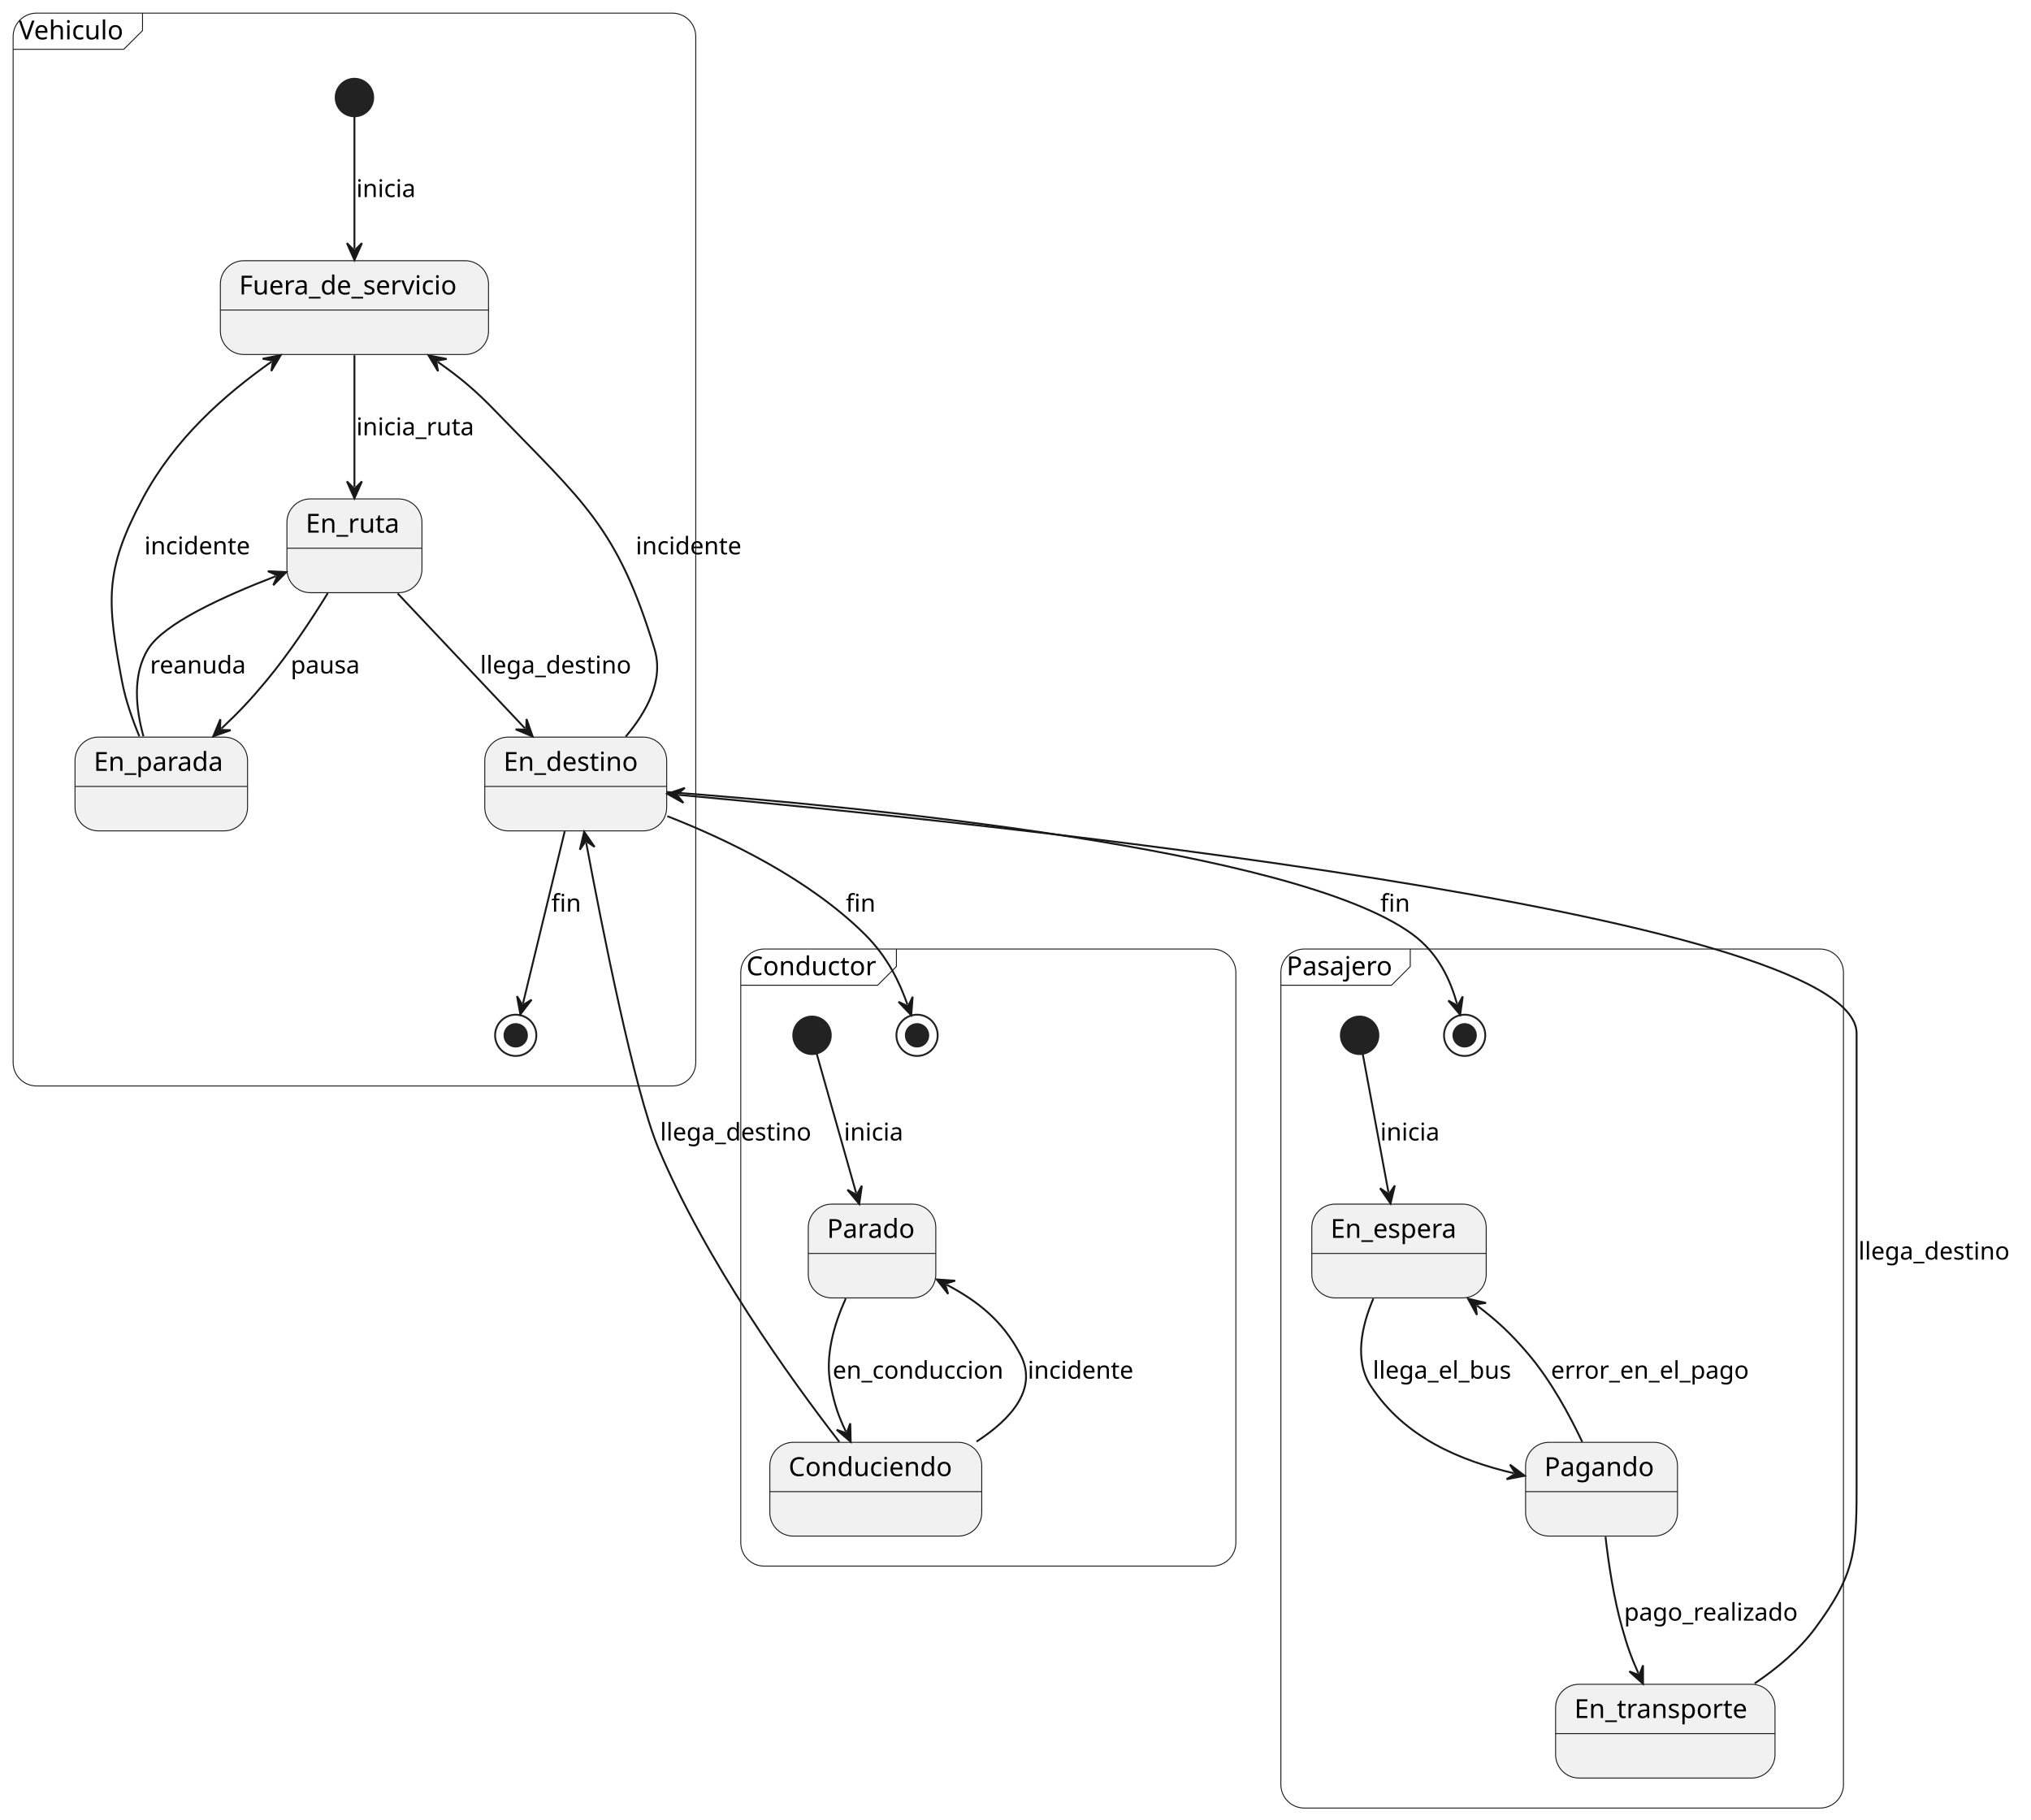
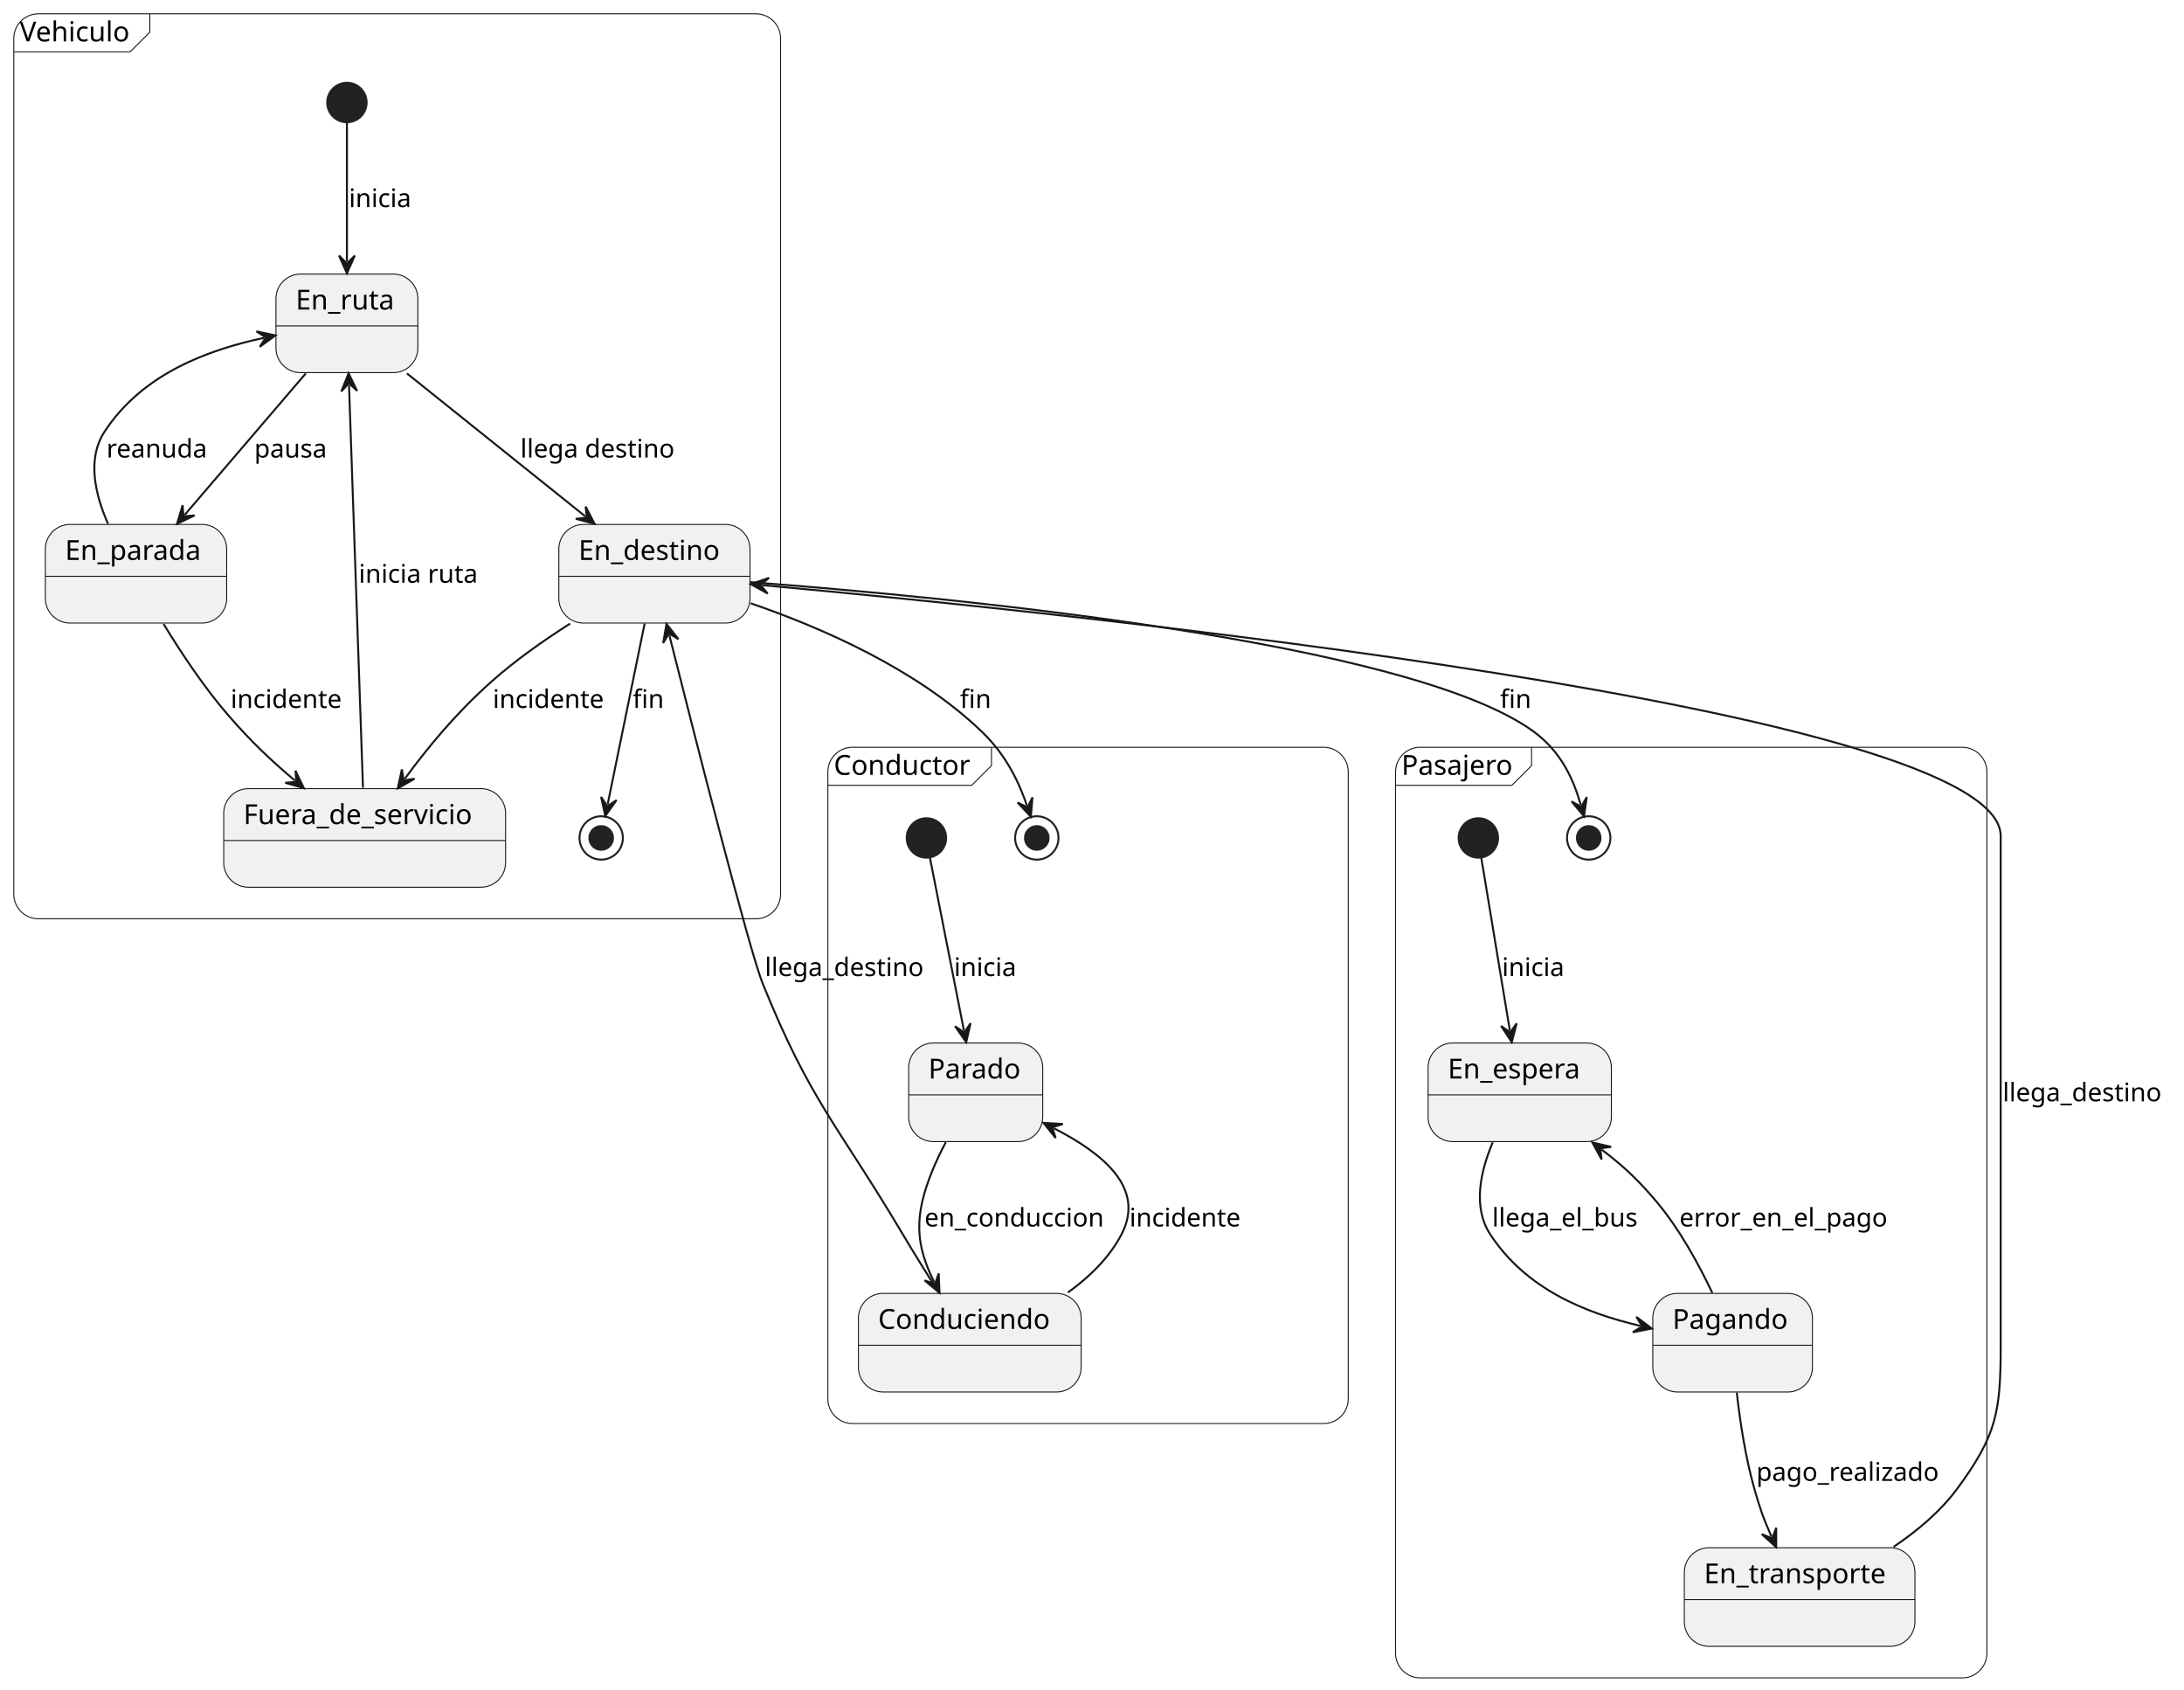
- <svg xmlns="http://www.w3.org/2000/svg" contentStyleType="text/css" height="970px" preserveAspectRatio="none" style="width:1083px;height:970px;background:#FFFFFF;" version="1.1" viewBox="0 0 1083 970" width="1083px" zoomAndPan="magnify">
+ <svg xmlns="http://www.w3.org/2000/svg" contentStyleType="text/css" height="857px" preserveAspectRatio="none" style="width:1108px;height:857px;background:#FFFFFF;" version="1.1" viewBox="0 0 1108 857" width="1108px" zoomAndPan="magnify">
  <defs />
  <g>
    <g id="cluster_Vehiculo">
-       <rect fill="none" height="572" rx="12.5" ry="12.5" style="stroke:#181818;stroke-width:0.5;" width="364" x="7" y="7" />
+       <rect fill="none" height="459" rx="12.5" ry="12.5" style="stroke:#181818;stroke-width:0.5;" width="389" x="7" y="7" />
      <path d="M76,7 L76,16.297 L66,26.297 L7,26.297 " fill="none" style="stroke:#181818;stroke-width:0.5;" />
      <text fill="#000000" font-family="sans-serif" font-size="14" lengthAdjust="spacing" textLength="59" x="10" y="20.995">Vehiculo</text>
    </g>
    <g id="cluster_Conductor">
-       <rect fill="none" height="329" rx="12.5" ry="12.5" style="stroke:#181818;stroke-width:0.5;" width="264" x="395" y="506" />
-       <path d="M478,506 L478,515.297 L468,525.297 L395,525.297 " fill="none" style="stroke:#181818;stroke-width:0.5;" />
-       <text fill="#000000" font-family="sans-serif" font-size="14" lengthAdjust="spacing" textLength="73" x="398" y="519.995">Conductor</text>
+       <rect fill="none" height="343" rx="12.5" ry="12.5" style="stroke:#181818;stroke-width:0.5;" width="264" x="420" y="379" />
+       <path d="M503,379 L503,388.297 L493,398.297 L420,398.297 " fill="none" style="stroke:#181818;stroke-width:0.5;" />
+       <text fill="#000000" font-family="sans-serif" font-size="14" lengthAdjust="spacing" textLength="73" x="423" y="392.995">Conductor</text>
    </g>
    <g id="cluster_Pasajero">
-       <rect fill="none" height="458" rx="12.5" ry="12.5" style="stroke:#181818;stroke-width:0.5;" width="300" x="683" y="506" />
-       <path d="M752,506 L752,515.297 L742,525.297 L683,525.297 " fill="none" style="stroke:#181818;stroke-width:0.5;" />
-       <text fill="#000000" font-family="sans-serif" font-size="14" lengthAdjust="spacing" textLength="59" x="686" y="519.995">Pasajero</text>
+       <rect fill="none" height="472" rx="12.5" ry="12.5" style="stroke:#181818;stroke-width:0.5;" width="300" x="708" y="379" />
+       <path d="M777,379 L777,388.297 L767,398.297 L708,398.297 " fill="none" style="stroke:#181818;stroke-width:0.5;" />
+       <text fill="#000000" font-family="sans-serif" font-size="14" lengthAdjust="spacing" textLength="59" x="711" y="392.995">Pasajero</text>
    </g>
-     <ellipse cx="189" cy="52" fill="#222222" rx="10" ry="10" style="stroke:#222222;stroke-width:1.0;" />
+     <ellipse cx="176" cy="52" fill="#222222" rx="10" ry="10" style="stroke:#222222;stroke-width:1.0;" />
+     <g id="Vehiculo.En_ruta">
+       <rect fill="#F1F1F1" height="50" rx="12.5" ry="12.5" style="stroke:#181818;stroke-width:0.5;" width="72" x="140" y="139" />
+       <line style="stroke:#181818;stroke-width:0.5;" x1="140" x2="212" y1="165.297" y2="165.297" />
+       <text fill="#000000" font-family="sans-serif" font-size="14" lengthAdjust="spacing" textLength="52" x="150" y="156.995">En_ruta</text>
+     </g>
    <g id="Vehiculo.Fuera_de_servicio">
-       <rect fill="#F1F1F1" height="50" rx="12.5" ry="12.5" style="stroke:#181818;stroke-width:0.5;" width="143" x="117.5" y="139" />
-       <line style="stroke:#181818;stroke-width:0.5;" x1="117.5" x2="260.5" y1="165.297" y2="165.297" />
-       <text fill="#000000" font-family="sans-serif" font-size="14" lengthAdjust="spacing" textLength="123" x="127.5" y="156.995">Fuera_de_servicio</text>
-     </g>
-     <g id="Vehiculo.En_ruta">
-       <rect fill="#F1F1F1" height="50" rx="12.5" ry="12.5" style="stroke:#181818;stroke-width:0.5;" width="72" x="153" y="266" />
-       <line style="stroke:#181818;stroke-width:0.5;" x1="153" x2="225" y1="292.297" y2="292.297" />
-       <text fill="#000000" font-family="sans-serif" font-size="14" lengthAdjust="spacing" textLength="52" x="163" y="283.995">En_ruta</text>
+       <rect fill="#F1F1F1" height="50" rx="12.5" ry="12.5" style="stroke:#181818;stroke-width:0.5;" width="143" x="113.5" y="400" />
+       <line style="stroke:#181818;stroke-width:0.5;" x1="113.5" x2="256.5" y1="426.297" y2="426.297" />
+       <text fill="#000000" font-family="sans-serif" font-size="14" lengthAdjust="spacing" textLength="123" x="123.5" y="417.995">Fuera_de_servicio</text>
    </g>
    <g id="Vehiculo.En_parada">
-       <rect fill="#F1F1F1" height="50" rx="12.5" ry="12.5" style="stroke:#181818;stroke-width:0.5;" width="92" x="40" y="393" />
-       <line style="stroke:#181818;stroke-width:0.5;" x1="40" x2="132" y1="419.297" y2="419.297" />
-       <text fill="#000000" font-family="sans-serif" font-size="14" lengthAdjust="spacing" textLength="72" x="50" y="410.995">En_parada</text>
+       <rect fill="#F1F1F1" height="50" rx="12.5" ry="12.5" style="stroke:#181818;stroke-width:0.5;" width="92" x="23" y="266" />
+       <line style="stroke:#181818;stroke-width:0.5;" x1="23" x2="115" y1="292.297" y2="292.297" />
+       <text fill="#000000" font-family="sans-serif" font-size="14" lengthAdjust="spacing" textLength="72" x="33" y="283.995">En_parada</text>
    </g>
    <g id="Vehiculo.En_destino">
-       <rect fill="#F1F1F1" height="50" rx="12.5" ry="12.5" style="stroke:#181818;stroke-width:0.5;" width="97" x="258.5" y="393" />
-       <line style="stroke:#181818;stroke-width:0.5;" x1="258.5" x2="355.5" y1="419.297" y2="419.297" />
-       <text fill="#000000" font-family="sans-serif" font-size="14" lengthAdjust="spacing" textLength="77" x="268.5" y="410.995">En_destino</text>
+       <rect fill="#F1F1F1" height="50" rx="12.5" ry="12.5" style="stroke:#181818;stroke-width:0.5;" width="97" x="283.5" y="266" />
+       <line style="stroke:#181818;stroke-width:0.5;" x1="283.5" x2="380.5" y1="292.297" y2="292.297" />
+       <text fill="#000000" font-family="sans-serif" font-size="14" lengthAdjust="spacing" textLength="77" x="293.5" y="283.995">En_destino</text>
    </g>
-     <ellipse cx="275" cy="552" fill="none" rx="11" ry="11" style="stroke:#222222;stroke-width:1.0;" />
-     <ellipse cx="275" cy="552" fill="#222222" rx="6" ry="6" style="stroke:#222222;stroke-width:1.0;" />
-     <ellipse cx="433" cy="552" fill="#222222" rx="10" ry="10" style="stroke:#222222;stroke-width:1.0;" />
+     <ellipse cx="305" cy="425" fill="none" rx="11" ry="11" style="stroke:#222222;stroke-width:1.0;" />
+     <ellipse cx="305" cy="425" fill="#222222" rx="6" ry="6" style="stroke:#222222;stroke-width:1.0;" />
+     <ellipse cx="470" cy="425" fill="#222222" rx="10" ry="10" style="stroke:#222222;stroke-width:1.0;" />
    <g id="Conductor.Parado">
-       <rect fill="#F1F1F1" height="50" rx="12.5" ry="12.5" style="stroke:#181818;stroke-width:0.5;" width="68" x="431" y="642" />
-       <line style="stroke:#181818;stroke-width:0.5;" x1="431" x2="499" y1="668.297" y2="668.297" />
-       <text fill="#000000" font-family="sans-serif" font-size="14" lengthAdjust="spacing" textLength="48" x="441" y="659.995">Parado</text>
+       <rect fill="#F1F1F1" height="50" rx="12.5" ry="12.5" style="stroke:#181818;stroke-width:0.5;" width="68" x="461" y="529" />
+       <line style="stroke:#181818;stroke-width:0.5;" x1="461" x2="529" y1="555.297" y2="555.297" />
+       <text fill="#000000" font-family="sans-serif" font-size="14" lengthAdjust="spacing" textLength="48" x="471" y="546.995">Parado</text>
    </g>
    <g id="Conductor.Conduciendo">
-       <rect fill="#F1F1F1" height="50" rx="12.5" ry="12.5" style="stroke:#181818;stroke-width:0.5;" width="113" x="410.5" y="769" />
-       <line style="stroke:#181818;stroke-width:0.5;" x1="410.5" x2="523.5" y1="795.297" y2="795.297" />
-       <text fill="#000000" font-family="sans-serif" font-size="14" lengthAdjust="spacing" textLength="93" x="420.5" y="786.995">Conduciendo</text>
+       <rect fill="#F1F1F1" height="50" rx="12.5" ry="12.5" style="stroke:#181818;stroke-width:0.5;" width="113" x="435.5" y="656" />
+       <line style="stroke:#181818;stroke-width:0.5;" x1="435.5" x2="548.5" y1="682.297" y2="682.297" />
+       <text fill="#000000" font-family="sans-serif" font-size="14" lengthAdjust="spacing" textLength="93" x="445.5" y="673.995">Conduciendo</text>
    </g>
-     <ellipse cx="489" cy="552" fill="none" rx="11" ry="11" style="stroke:#222222;stroke-width:1.0;" />
-     <ellipse cx="489" cy="552" fill="#222222" rx="6" ry="6" style="stroke:#222222;stroke-width:1.0;" />
-     <ellipse cx="725" cy="552" fill="#222222" rx="10" ry="10" style="stroke:#222222;stroke-width:1.0;" />
+     <ellipse cx="526" cy="425" fill="none" rx="11" ry="11" style="stroke:#222222;stroke-width:1.0;" />
+     <ellipse cx="526" cy="425" fill="#222222" rx="6" ry="6" style="stroke:#222222;stroke-width:1.0;" />
+     <ellipse cx="750" cy="425" fill="#222222" rx="10" ry="10" style="stroke:#222222;stroke-width:1.0;" />
    <g id="Pasajero.En_espera">
-       <rect fill="#F1F1F1" height="50" rx="12.5" ry="12.5" style="stroke:#181818;stroke-width:0.5;" width="93" x="699.5" y="642" />
-       <line style="stroke:#181818;stroke-width:0.5;" x1="699.5" x2="792.5" y1="668.297" y2="668.297" />
-       <text fill="#000000" font-family="sans-serif" font-size="14" lengthAdjust="spacing" textLength="73" x="709.5" y="659.995">En_espera</text>
+       <rect fill="#F1F1F1" height="50" rx="12.5" ry="12.5" style="stroke:#181818;stroke-width:0.5;" width="93" x="724.5" y="529" />
+       <line style="stroke:#181818;stroke-width:0.5;" x1="724.5" x2="817.5" y1="555.297" y2="555.297" />
+       <text fill="#000000" font-family="sans-serif" font-size="14" lengthAdjust="spacing" textLength="73" x="734.5" y="546.995">En_espera</text>
    </g>
    <g id="Pasajero.Pagando">
-       <rect fill="#F1F1F1" height="50" rx="12.5" ry="12.5" style="stroke:#181818;stroke-width:0.5;" width="81" x="813.5" y="769" />
-       <line style="stroke:#181818;stroke-width:0.5;" x1="813.5" x2="894.5" y1="795.297" y2="795.297" />
-       <text fill="#000000" font-family="sans-serif" font-size="14" lengthAdjust="spacing" textLength="61" x="823.5" y="786.995">Pagando</text>
+       <rect fill="#F1F1F1" height="50" rx="12.5" ry="12.5" style="stroke:#181818;stroke-width:0.5;" width="81" x="838.5" y="656" />
+       <line style="stroke:#181818;stroke-width:0.5;" x1="838.5" x2="919.5" y1="682.297" y2="682.297" />
+       <text fill="#000000" font-family="sans-serif" font-size="14" lengthAdjust="spacing" textLength="61" x="848.5" y="673.995">Pagando</text>
    </g>
    <g id="Pasajero.En_transporte">
-       <rect fill="#F1F1F1" height="50" rx="12.5" ry="12.5" style="stroke:#181818;stroke-width:0.5;" width="117" x="829.5" y="898" />
-       <line style="stroke:#181818;stroke-width:0.5;" x1="829.5" x2="946.5" y1="924.297" y2="924.297" />
-       <text fill="#000000" font-family="sans-serif" font-size="14" lengthAdjust="spacing" textLength="97" x="839.5" y="915.995">En_transporte</text>
+       <rect fill="#F1F1F1" height="50" rx="12.5" ry="12.5" style="stroke:#181818;stroke-width:0.5;" width="117" x="854.5" y="785" />
+       <line style="stroke:#181818;stroke-width:0.5;" x1="854.5" x2="971.5" y1="811.297" y2="811.297" />
+       <text fill="#000000" font-family="sans-serif" font-size="14" lengthAdjust="spacing" textLength="97" x="864.5" y="802.995">En_transporte</text>
    </g>
-     <ellipse cx="781" cy="552" fill="none" rx="11" ry="11" style="stroke:#222222;stroke-width:1.0;" />
-     <ellipse cx="781" cy="552" fill="#222222" rx="6" ry="6" style="stroke:#222222;stroke-width:1.0;" />
-     <g id="link_*start*Vehiculo_Fuera_de_servicio">
-       <path d="M189,62.38 C189,79.11 189,108.59 189,132.63 " fill="none" id="*start*Vehiculo-to-Fuera_de_servicio" style="stroke:#181818;stroke-width:1.0;" />
-       <polygon fill="#181818" points="189,138.63,193,129.63,189,133.63,185,129.63,189,138.63" style="stroke:#181818;stroke-width:1.0;" />
-       <text fill="#000000" font-family="sans-serif" font-size="13" lengthAdjust="spacing" textLength="32" x="190" y="105.067">inicia</text>
+     <ellipse cx="806" cy="425" fill="none" rx="11" ry="11" style="stroke:#222222;stroke-width:1.0;" />
+     <ellipse cx="806" cy="425" fill="#222222" rx="6" ry="6" style="stroke:#222222;stroke-width:1.0;" />
+     <g id="link_*start*Vehiculo_En_ruta">
+       <path d="M176,62.38 C176,79.11 176,108.59 176,132.63 " fill="none" id="*start*Vehiculo-to-En_ruta" style="stroke:#181818;stroke-width:1.0;" />
+       <polygon fill="#181818" points="176,138.63,180,129.63,176,133.63,172,129.63,176,138.63" style="stroke:#181818;stroke-width:1.0;" />
+       <text fill="#000000" font-family="sans-serif" font-size="13" lengthAdjust="spacing" textLength="32" x="177" y="105.067">inicia</text>
    </g>
    <g id="link_Fuera_de_servicio_En_ruta">
-       <path d="M189,189.4 C189,211.42 189,237.66 189,259.66 " fill="none" id="Fuera_de_servicio-to-En_ruta" style="stroke:#181818;stroke-width:1.0;" />
-       <polygon fill="#181818" points="189,265.66,193,256.66,189,260.66,185,256.66,189,265.66" style="stroke:#181818;stroke-width:1.0;" />
-       <text fill="#000000" font-family="sans-serif" font-size="13" lengthAdjust="spacing" textLength="65" x="190" y="232.067">inicia_ruta</text>
+       <path d="M184.15,399.51 C182.43,350.04 178.768,244.726 177.058,195.366 " fill="none" id="Fuera_de_servicio-to-En_ruta" style="stroke:#181818;stroke-width:1.0;" />
+       <polygon fill="#181818" points="176.85,189.37,173.164,198.503,177.023,194.367,181.159,198.226,176.85,189.37" style="stroke:#181818;stroke-width:1.0;" />
+       <text fill="#000000" font-family="sans-serif" font-size="13" lengthAdjust="spacing" textLength="62" x="182" y="295.567">inicia ruta</text>
    </g>
    <g id="link_En_ruta_En_parada">
-       <path d="M174.78,316.26 C166.04,330.43 154.2,348.34 142,363 C133.45,373.28 127.493,379.562 118.064,388.462 " fill="none" id="En_ruta-to-En_parada" style="stroke:#181818;stroke-width:1.0;" />
-       <polygon fill="#181818" points="113.7,392.58,122.991,389.312,117.336,389.148,117.5,383.494,113.7,392.58" style="stroke:#181818;stroke-width:1.0;" />
-       <text fill="#000000" font-family="sans-serif" font-size="13" lengthAdjust="spacing" textLength="39" x="155" y="359.067">pausa</text>
+       <path d="M155.12,189.4 C136.26,211.42 112.573,239.103 93.733,261.103 " fill="none" id="En_ruta-to-En_parada" style="stroke:#181818;stroke-width:1.0;" />
+       <polygon fill="#181818" points="89.83,265.66,98.722,261.426,93.082,261.862,92.646,256.222,89.83,265.66" style="stroke:#181818;stroke-width:1.0;" />
+       <text fill="#000000" font-family="sans-serif" font-size="13" lengthAdjust="spacing" textLength="39" x="129" y="232.067">pausa</text>
    </g>
    <g id="link_En_parada_En_ruta">
-       <path d="M76.49,392.6 C72.45,378.04 70.42,359.77 79,346 C87.47,332.41 118.405,318.308 147.075,307.198 " fill="none" id="En_parada-to-En_ruta" style="stroke:#181818;stroke-width:1.0;" />
-       <polygon fill="#181818" points="152.67,305.03,142.833,304.552,148.008,306.837,145.723,312.012,152.67,305.03" style="stroke:#181818;stroke-width:1.0;" />
-       <text fill="#000000" font-family="sans-serif" font-size="13" lengthAdjust="spacing" textLength="53" x="80" y="359.067">reanuda</text>
+       <path d="M54.81,265.66 C48.35,251.13 43.95,232.86 53,219 C72.06,189.81 104.943,177.555 133.883,171.365 " fill="none" id="En_parada-to-En_ruta" style="stroke:#181818;stroke-width:1.0;" />
+       <polygon fill="#181818" points="139.75,170.11,130.112,168.081,134.861,171.156,131.786,175.904,139.75,170.11" style="stroke:#181818;stroke-width:1.0;" />
+       <text fill="#000000" font-family="sans-serif" font-size="13" lengthAdjust="spacing" textLength="53" x="54" y="232.067">reanuda</text>
    </g>
    <g id="link_En_ruta_En_destino">
-       <path d="M212.03,316.4 C232.82,338.42 259.13,366.298 279.91,388.298 " fill="none" id="En_ruta-to-En_destino" style="stroke:#181818;stroke-width:1.0;" />
-       <polygon fill="#181818" points="284.03,392.66,280.758,383.371,280.597,389.025,274.942,388.864,284.03,392.66" style="stroke:#181818;stroke-width:1.0;" />
-       <text fill="#000000" font-family="sans-serif" font-size="13" lengthAdjust="spacing" textLength="84" x="256" y="359.067">llega_destino</text>
+       <path d="M206.45,189.4 C233.94,211.42 269.477,239.909 296.947,261.909 " fill="none" id="En_ruta-to-En_destino" style="stroke:#181818;stroke-width:1.0;" />
+       <polygon fill="#181818" points="301.63,265.66,297.106,256.912,297.727,262.534,292.105,263.156,301.63,265.66" style="stroke:#181818;stroke-width:1.0;" />
+       <text fill="#000000" font-family="sans-serif" font-size="13" lengthAdjust="spacing" textLength="81" x="264" y="232.067">llega destino</text>
    </g>
    <g id="link_En_destino_Fuera_de_servicio">
-       <path d="M333.65,392.75 C344.78,379.63 354.08,362.72 349,346 C329.26,281.01 311.2,267.84 264,219 C253.52,208.15 245.53,201.438 233.41,192.928 " fill="none" id="En_destino-to-Fuera_de_servicio" style="stroke:#181818;stroke-width:1.0;" />
-       <polygon fill="#181818" points="228.5,189.48,233.567,197.925,232.592,192.353,238.164,191.378,228.5,189.48" style="stroke:#181818;stroke-width:1.0;" />
-       <text fill="#000000" font-family="sans-serif" font-size="13" lengthAdjust="spacing" textLength="58" x="339" y="295.567">incidente</text>
+       <path d="M289.24,316.28 C275.73,324.86 261.17,335.11 249,346 C230.99,362.12 217.36,378.7 205.34,395.01 " fill="none" id="En_destino-to-Fuera_de_servicio" style="stroke:#181818;stroke-width:1.0;" />
+       <polygon fill="#181818" points="201.78,399.84,210.339,394.968,204.746,395.815,203.899,390.222,201.78,399.84" style="stroke:#181818;stroke-width:1.0;" />
+       <text fill="#000000" font-family="sans-serif" font-size="13" lengthAdjust="spacing" textLength="58" x="250" y="359.067">incidente</text>
    </g>
    <g id="link_En_parada_Fuera_de_servicio">
-       <path d="M74.29,392.57 C70.54,383.5 66.87,372.99 65,363 C57,320.36 55.62,304.3 76,266 C93,234.06 119.43,210.753 144.8,192.823 " fill="none" id="En_parada-to-Fuera_de_servicio" style="stroke:#181818;stroke-width:1.0;" />
-       <polygon fill="#181818" points="149.7,189.36,140.042,191.288,145.617,192.246,144.659,197.821,149.7,189.36" style="stroke:#181818;stroke-width:1.0;" />
-       <text fill="#000000" font-family="sans-serif" font-size="13" lengthAdjust="spacing" textLength="58" x="77" y="295.567">incidente</text>
+       <path d="M82.99,316.46 C91.65,330.69 103.49,348.61 116,363 C127.44,376.15 137.058,385.286 149.608,395.896 " fill="none" id="En_parada-to-Fuera_de_servicio" style="stroke:#181818;stroke-width:1.0;" />
+       <polygon fill="#181818" points="154.19,399.77,149.899,390.905,150.372,396.542,144.735,397.014,154.19,399.77" style="stroke:#181818;stroke-width:1.0;" />
+       <text fill="#000000" font-family="sans-serif" font-size="13" lengthAdjust="spacing" textLength="58" x="117" y="359.067">incidente</text>
    </g>
    <g id="link_En_destino_*end*Vehiculo">
-       <path d="M301.13,443.21 C294.06,472.39 283.913,514.239 278.884,534.989 " fill="none" id="En_destino-to-*end*Vehiculo" style="stroke:#181818;stroke-width:1.0;" />
-       <polygon fill="#181818" points="277.47,540.82,283.478,533.016,278.648,535.961,275.703,531.131,277.47,540.82" style="stroke:#181818;stroke-width:1.0;" />
-       <text fill="#000000" font-family="sans-serif" font-size="13" lengthAdjust="spacing" textLength="15" x="294" y="486.067">fin</text>
+       <path d="M327.05,316.21 C321.08,345.39 312.534,387.192 308.284,407.942 " fill="none" id="En_destino-to-*end*Vehiculo" style="stroke:#181818;stroke-width:1.0;" />
+       <polygon fill="#181818" points="307.08,413.82,312.805,405.806,308.083,408.922,304.967,404.2,307.08,413.82" style="stroke:#181818;stroke-width:1.0;" />
+       <text fill="#000000" font-family="sans-serif" font-size="13" lengthAdjust="spacing" textLength="15" x="321" y="359.067">fin</text>
    </g>
    <g id="link_*start*Conductor_Parado">
-       <path d="M435.51,561.87 C440.34,578.93 449.457,611.097 456.547,636.157 " fill="none" id="*start*Conductor-to-Parado" style="stroke:#181818;stroke-width:1.0;" />
-       <polygon fill="#181818" points="458.18,641.93,459.579,632.181,456.819,637.119,451.881,634.359,458.18,641.93" style="stroke:#181818;stroke-width:1.0;" />
-       <text fill="#000000" font-family="sans-serif" font-size="13" lengthAdjust="spacing" textLength="32" x="450" y="608.067">inicia</text>
+       <path d="M471.8,435.13 C475.6,454.47 483.432,494.213 489.032,522.693 " fill="none" id="*start*Conductor-to-Parado" style="stroke:#181818;stroke-width:1.0;" />
+       <polygon fill="#181818" points="490.19,528.58,492.378,518.977,489.225,523.674,484.529,520.521,490.19,528.58" style="stroke:#181818;stroke-width:1.0;" />
+       <text fill="#000000" font-family="sans-serif" font-size="13" lengthAdjust="spacing" textLength="32" x="484" y="495.067">inicia</text>
    </g>
    <g id="link_Parado_Conduciendo">
-       <path d="M450.98,692.35 C444.82,705.92 439.65,723.22 443,739 C445.15,749.14 446.77,754.258 451.06,763.308 " fill="none" id="Parado-to-Conduciendo" style="stroke:#181818;stroke-width:1.0;" />
-       <polygon fill="#181818" points="453.63,768.73,453.389,758.884,451.488,764.212,446.16,762.311,453.63,768.73" style="stroke:#181818;stroke-width:1.0;" />
-       <text fill="#000000" font-family="sans-serif" font-size="13" lengthAdjust="spacing" textLength="95" x="444" y="735.067">en_conduccion</text>
+       <path d="M479.82,579.35 C475.05,588.33 470.41,598.8 468,609 C464.26,624.83 467.229,636.757 473.969,650.317 " fill="none" id="Parado-to-Conduciendo" style="stroke:#181818;stroke-width:1.0;" />
+       <polygon fill="#181818" points="476.64,655.69,476.216,645.85,474.414,651.213,469.052,649.411,476.64,655.69" style="stroke:#181818;stroke-width:1.0;" />
+       <text fill="#000000" font-family="sans-serif" font-size="13" lengthAdjust="spacing" textLength="95" x="469" y="622.067">en_conduccion</text>
    </g>
    <g id="link_Conduciendo_Parado">
-       <path d="M520.72,768.62 C539.46,756.42 553.68,740.33 544,722 C534.54,704.08 521.453,693.776 504.803,684.966 " fill="none" id="Conduciendo-to-Parado" style="stroke:#181818;stroke-width:1.0;" />
-       <polygon fill="#181818" points="499.5,682.16,505.584,689.905,503.92,684.499,509.326,682.834,499.5,682.16" style="stroke:#181818;stroke-width:1.0;" />
-       <text fill="#000000" font-family="sans-serif" font-size="13" lengthAdjust="spacing" textLength="58" x="548" y="735.067">incidente</text>
+       <path d="M541.8,655.53 C552.7,647.69 562.82,637.88 569,626 C581.24,602.46 559.494,585.018 534.724,572.258 " fill="none" id="Conduciendo-to-Parado" style="stroke:#181818;stroke-width:1.0;" />
+       <polygon fill="#181818" points="529.39,569.51,535.559,577.187,533.835,571.8,539.223,570.076,529.39,569.51" style="stroke:#181818;stroke-width:1.0;" />
+       <text fill="#000000" font-family="sans-serif" font-size="13" lengthAdjust="spacing" textLength="58" x="573" y="622.067">incidente</text>
    </g>
    <g id="link_Conduciendo_En_destino">
-       <path d="M447.54,768.77 C421.7,735.41 376.4,672.58 351,612 C338.24,581.57 320.975,494.117 312.585,449.347 " fill="none" id="Conduciendo-to-En_destino" style="stroke:#181818;stroke-width:1.0;" />
-       <polygon fill="#181818" points="311.48,443.45,309.206,453.033,312.401,448.364,317.069,451.559,311.48,443.45" style="stroke:#181818;stroke-width:1.0;" />
-       <text fill="#000000" font-family="sans-serif" font-size="13" lengthAdjust="spacing" textLength="84" x="352" y="608.067">llega_destino</text>
+       <path d="M476.33,655.7 C470.47,646.47 463.83,635.81 458,626 C424.98,570.4 411.27,558.94 387,499 C380.09,481.94 352.435,373.259 339.595,322.248 " fill="none" id="Conduciendo-to-En_destino" style="stroke:#181818;stroke-width:1.0;" />
+       <polygon fill="#181818" points="338.13,316.43,336.448,326.134,339.351,321.279,344.206,324.181,338.13,316.43" style="stroke:#181818;stroke-width:1.0;" />
+       <text fill="#000000" font-family="sans-serif" font-size="13" lengthAdjust="spacing" textLength="84" x="388" y="495.067">llega_destino</text>
    </g>
    <g id="link_En_destino_*end*Conductor">
-       <path d="M355.84,435.16 C388.75,448.03 431.4,468.75 461,498 C473.58,510.43 479.793,524.076 483.893,535.626 " fill="none" id="En_destino-to-*end*Conductor" style="stroke:#181818;stroke-width:1.0;" />
-       <polygon fill="#181818" points="485.9,541.28,486.659,531.46,484.227,536.568,479.12,534.137,485.9,541.28" style="stroke:#181818;stroke-width:1.0;" />
-       <text fill="#000000" font-family="sans-serif" font-size="13" lengthAdjust="spacing" textLength="15" x="451" y="486.067">fin</text>
+       <path d="M380.85,305.99 C416.79,318.32 464.94,339.3 498,371 C510.77,383.25 516.96,396.933 521,408.553 " fill="none" id="En_destino-to-*end*Conductor" style="stroke:#181818;stroke-width:1.0;" />
+       <polygon fill="#181818" points="522.97,414.22,523.793,404.406,521.328,409.497,516.236,407.033,522.97,414.22" style="stroke:#181818;stroke-width:1.0;" />
+       <text fill="#000000" font-family="sans-serif" font-size="13" lengthAdjust="spacing" textLength="15" x="487" y="359.067">fin</text>
    </g>
    <g id="link_*start*Pasajero_En_espera">
-       <path d="M726.72,562.25 C729.91,579.43 735.765,610.891 740.385,635.771 " fill="none" id="*start*Pasajero-to-En_espera" style="stroke:#181818;stroke-width:1.0;" />
-       <polygon fill="#181818" points="741.48,641.67,743.77,632.091,740.567,636.754,735.904,633.552,741.48,641.67" style="stroke:#181818;stroke-width:1.0;" />
-       <text fill="#000000" font-family="sans-serif" font-size="13" lengthAdjust="spacing" textLength="32" x="736" y="608.067">inicia</text>
+       <path d="M751.51,435.13 C754.71,454.47 761.271,494.18 765.981,522.66 " fill="none" id="*start*Pasajero-to-En_espera" style="stroke:#181818;stroke-width:1.0;" />
+       <polygon fill="#181818" points="766.96,528.58,769.438,519.048,766.144,523.647,761.545,520.353,766.96,528.58" style="stroke:#181818;stroke-width:1.0;" />
+       <text fill="#000000" font-family="sans-serif" font-size="13" lengthAdjust="spacing" textLength="32" x="762" y="495.067">inicia</text>
    </g>
    <g id="link_En_espera_Pagando">
-       <path d="M732.31,692.37 C726.11,706.91 721.98,725.18 731,739 C749.04,766.63 778.878,778.841 807.178,785.471 " fill="none" id="En_espera-to-Pagando" style="stroke:#181818;stroke-width:1.0;" />
-       <polygon fill="#181818" points="813.02,786.84,805.17,780.893,808.152,785.699,803.345,788.682,813.02,786.84" style="stroke:#181818;stroke-width:1.0;" />
-       <text fill="#000000" font-family="sans-serif" font-size="13" lengthAdjust="spacing" textLength="78" x="732" y="735.067">llega_el_bus</text>
+       <path d="M757.31,579.37 C751.11,593.91 746.98,612.18 756,626 C774.04,653.63 803.878,665.841 832.178,672.471 " fill="none" id="En_espera-to-Pagando" style="stroke:#181818;stroke-width:1.0;" />
+       <polygon fill="#181818" points="838.02,673.84,830.17,667.893,833.152,672.699,828.345,675.682,838.02,673.84" style="stroke:#181818;stroke-width:1.0;" />
+       <text fill="#000000" font-family="sans-serif" font-size="13" lengthAdjust="spacing" textLength="78" x="757" y="622.067">llega_el_bus</text>
    </g>
    <g id="link_Pagando_En_espera">
-       <path d="M843.72,768.79 C836.86,754.3 826.93,736.04 815,722 C805.74,711.11 798.754,704.564 787.574,696.054 " fill="none" id="Pagando-to-En_espera" style="stroke:#181818;stroke-width:1.0;" />
-       <polygon fill="#181818" points="782.8,692.42,787.539,701.054,786.779,695.448,792.384,694.688,782.8,692.42" style="stroke:#181818;stroke-width:1.0;" />
-       <text fill="#000000" font-family="sans-serif" font-size="13" lengthAdjust="spacing" textLength="111" x="827" y="735.067">error_en_el_pago</text>
+       <path d="M868.72,655.79 C861.86,641.3 851.93,623.04 840,609 C830.74,598.11 823.754,591.564 812.574,583.054 " fill="none" id="Pagando-to-En_espera" style="stroke:#181818;stroke-width:1.0;" />
+       <polygon fill="#181818" points="807.8,579.42,812.539,588.054,811.779,582.448,817.384,581.688,807.8,579.42" style="stroke:#181818;stroke-width:1.0;" />
+       <text fill="#000000" font-family="sans-serif" font-size="13" lengthAdjust="spacing" textLength="111" x="852" y="622.067">error_en_el_pago</text>
    </g>
    <g id="link_Pagando_En_transporte">
-       <path d="M856.11,819.33 C857.73,833.68 860.49,852.09 865,868 C867.83,878 869.624,883.117 873.684,892.257 " fill="none" id="Pagando-to-En_transporte" style="stroke:#181818;stroke-width:1.0;" />
-       <polygon fill="#181818" points="876.12,897.74,876.122,887.891,874.09,893.17,868.811,891.139,876.12,897.74" style="stroke:#181818;stroke-width:1.0;" />
-       <text fill="#000000" font-family="sans-serif" font-size="13" lengthAdjust="spacing" textLength="97" x="866" y="864.067">pago_realizado</text>
+       <path d="M881.11,706.33 C882.73,720.68 885.49,739.09 890,755 C892.83,765 894.624,770.117 898.684,779.257 " fill="none" id="Pagando-to-En_transporte" style="stroke:#181818;stroke-width:1.0;" />
+       <polygon fill="#181818" points="901.12,784.74,901.122,774.891,899.09,780.17,893.811,778.139,901.12,784.74" style="stroke:#181818;stroke-width:1.0;" />
+       <text fill="#000000" font-family="sans-serif" font-size="13" lengthAdjust="spacing" textLength="97" x="891" y="751.067">pago_realizado</text>
    </g>
    <g id="link_En_transporte_En_destino">
-       <path d="M935.67,897.54 C947.62,889.5 959.45,879.6 968,868 C988.1,840.72 990,828.89 990,795 C990,551 990,551 990,551 C990,486.35 518.145,438.045 361.825,423.795 " fill="none" id="En_transporte-to-En_destino" style="stroke:#181818;stroke-width:1.0;" />
-       <polygon fill="#181818" points="355.85,423.25,364.45,428.05,360.829,423.704,365.176,420.084,355.85,423.25" style="stroke:#181818;stroke-width:1.0;" />
-       <text fill="#000000" font-family="sans-serif" font-size="13" lengthAdjust="spacing" textLength="84" x="991" y="671.567">llega_destino</text>
+       <path d="M960.67,784.54 C972.62,776.5 984.45,766.6 993,755 C1013.1,727.72 1015,715.89 1015,682 C1015,424 1015,424 1015,424 C1015,359.35 543.145,311.045 386.825,296.795 " fill="none" id="En_transporte-to-En_destino" style="stroke:#181818;stroke-width:1.0;" />
+       <polygon fill="#181818" points="380.85,296.25,389.45,301.05,385.829,296.704,390.176,293.084,380.85,296.25" style="stroke:#181818;stroke-width:1.0;" />
+       <text fill="#000000" font-family="sans-serif" font-size="13" lengthAdjust="spacing" textLength="84" x="1016" y="558.567">llega_destino</text>
    </g>
    <g id="link_En_destino_*end*Pasajero">
-       <path d="M355.62,422.26 C457.7,429.96 690.1,452.13 753,498 C767.46,508.55 773.482,523.081 776.962,535.261 " fill="none" id="En_destino-to-*end*Pasajero" style="stroke:#181818;stroke-width:1.0;" />
-       <polygon fill="#181818" points="778.61,541.03,779.984,531.277,777.236,536.222,772.291,533.475,778.61,541.03" style="stroke:#181818;stroke-width:1.0;" />
-       <text fill="#000000" font-family="sans-serif" font-size="13" lengthAdjust="spacing" textLength="15" x="736" y="486.067">fin</text>
+       <path d="M380.62,295.26 C482.7,302.96 715.1,325.13 778,371 C792.46,381.55 798.482,396.081 801.962,408.261 " fill="none" id="En_destino-to-*end*Pasajero" style="stroke:#181818;stroke-width:1.0;" />
+       <polygon fill="#181818" points="803.61,414.03,804.984,404.277,802.236,409.222,797.291,406.475,803.61,414.03" style="stroke:#181818;stroke-width:1.0;" />
+       <text fill="#000000" font-family="sans-serif" font-size="13" lengthAdjust="spacing" textLength="15" x="761" y="359.067">fin</text>
    </g>
  </g>
</svg>
